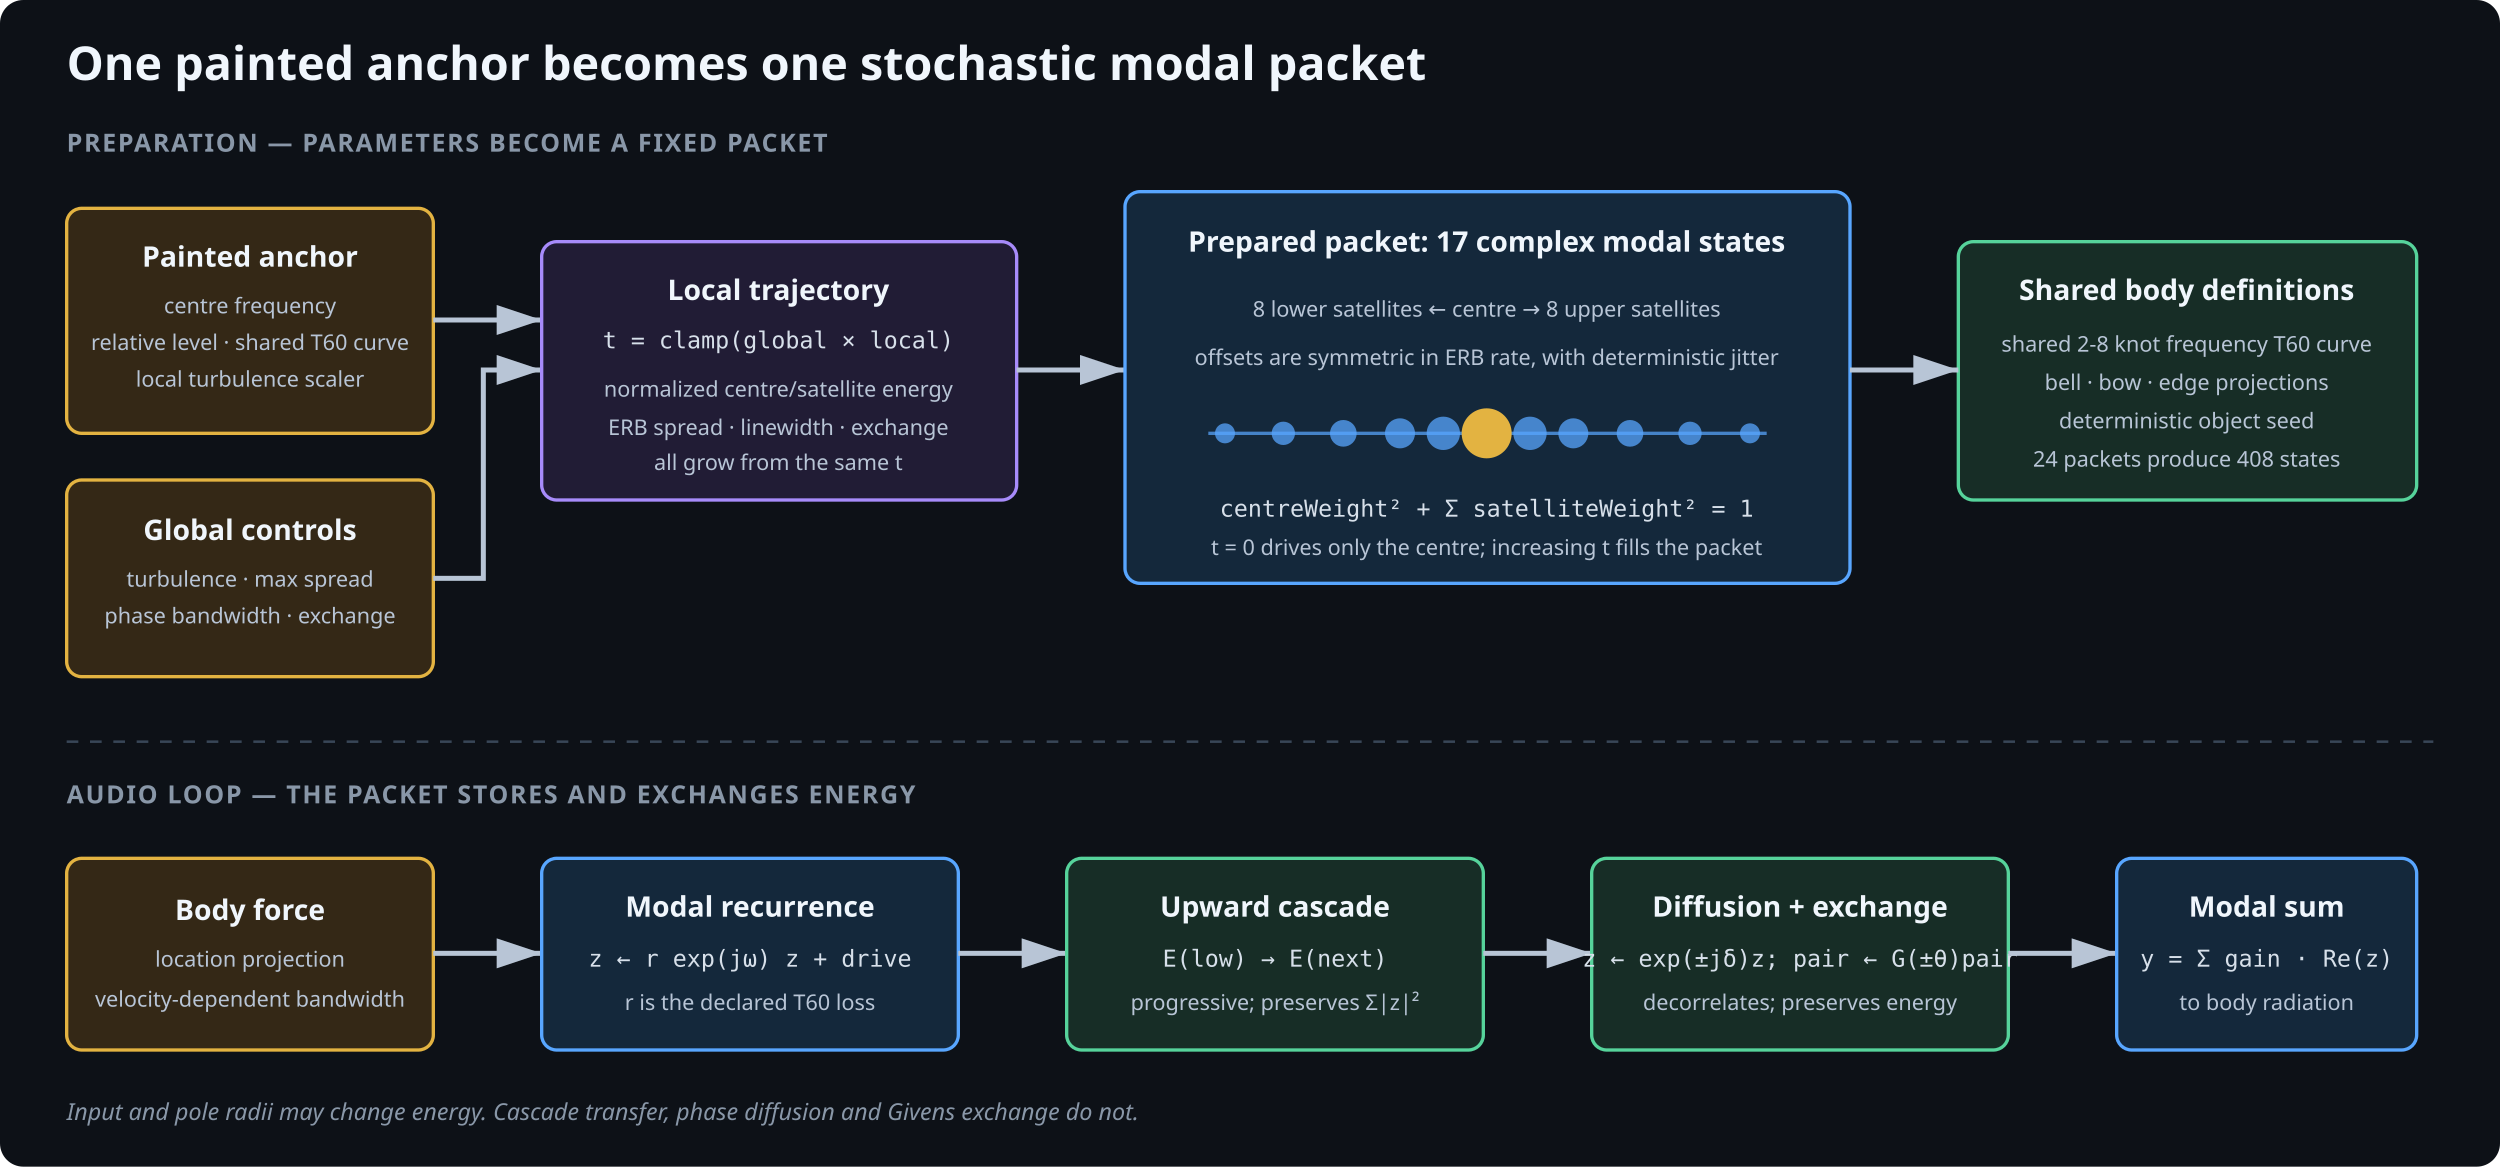
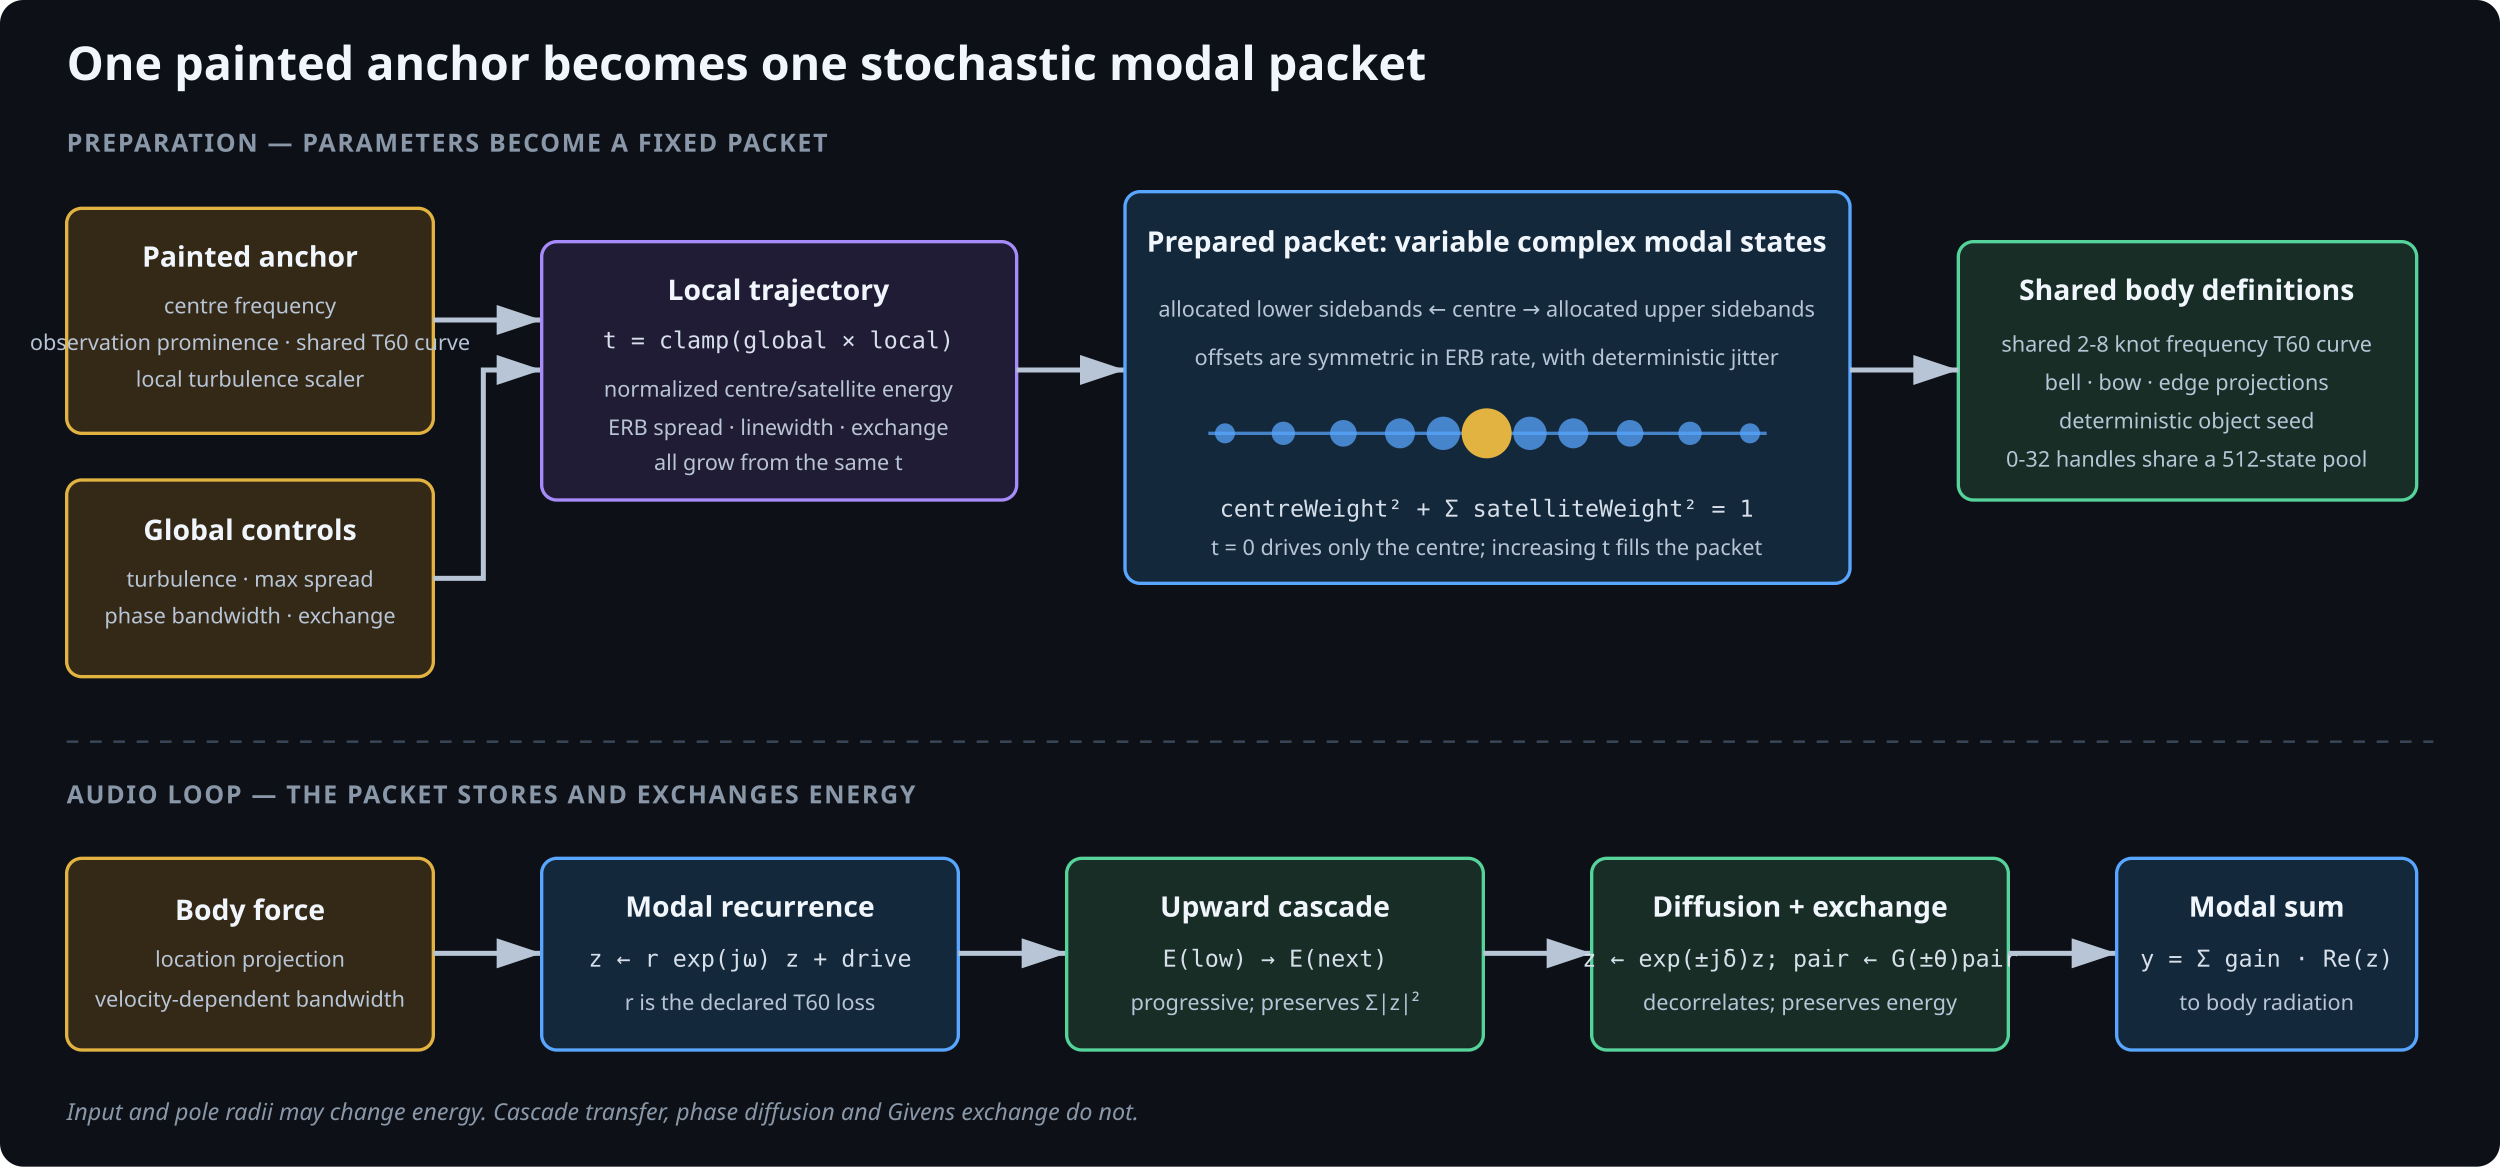
<svg xmlns="http://www.w3.org/2000/svg" width="1500" height="700" viewBox="0 0 1500 700" role="img" aria-labelledby="title description">
  <defs>
    <marker id="arrow" markerWidth="10" markerHeight="10" refX="9" refY="3" orient="auto" markerUnits="strokeWidth">
      <path d="M0,0 L0,6 L9,3 z" fill="#b8c5d6" />
    </marker>
    <style>
      .bg { fill:#0d1117; }
      .title { fill:#f0f6fc; font:700 28px system-ui,sans-serif; }
      .lane { fill:#8997a8; font:600 15px system-ui,sans-serif; letter-spacing:1px; }
      .box { stroke-width:2; rx:9; }
      .control { fill:#342816; stroke:#e3b341; }
      .prepare { fill:#211c35; stroke:#a78bfa; }
      .state { fill:#14283b; stroke:#58a6ff; }
      .passive { fill:#172d26; stroke:#56d39b; }
      .label { fill:#f0f6fc; font:700 17px system-ui,sans-serif; text-anchor:middle; }
      .detail { fill:#b8c5d6; font:13px system-ui,sans-serif; text-anchor:middle; }
      .formula { fill:#d7e0ea; font:14px ui-monospace,SFMono-Regular,Consolas,monospace; text-anchor:middle; }
      .flow { fill:none; stroke:#b8c5d6; stroke-width:3; marker-end:url(#arrow); }
      .boundary { fill:none; stroke:#384657; stroke-width:1.5; stroke-dasharray:7 7; }
      .packet-line { fill:none; stroke:#58a6ff; stroke-width:2; opacity:.72; }
      .satellite { fill:#58a6ff; opacity:.74; }
      .centre { fill:#e3b341; }
      .note { fill:#8997a8; font:italic 14px system-ui,sans-serif; }
    </style>
  </defs>
  <rect class="bg" width="1500" height="700" rx="14" />
  <text class="title" x="40" y="48">One painted anchor becomes one stochastic modal packet</text>
  <text class="lane" x="40" y="91">PREPARATION — PARAMETERS BECOME A FIXED PACKET</text>
  <rect class="box control" x="40" y="125" width="220" height="135" />
  <text class="label" x="150" y="160">Painted anchor</text>
  <text class="detail" x="150" y="188">centre frequency</text>
-   <text class="detail" x="150" y="210">relative level · shared T60 curve</text>
+   <text class="detail" x="150" y="210">observation prominence · shared T60 curve</text>
  <text class="detail" x="150" y="232">local turbulence scaler</text>
  <rect class="box control" x="40" y="288" width="220" height="118" />
  <text class="label" x="150" y="324">Global controls</text>
  <text class="detail" x="150" y="352">turbulence · max spread</text>
  <text class="detail" x="150" y="374">phase bandwidth · exchange</text>
  <path class="flow" d="M260 192 H325" />
  <path class="flow" d="M260 347 H290 V222 H325" />
  <rect class="box prepare" x="325" y="145" width="285" height="155" />
  <text class="label" x="467" y="180">Local trajectory</text>
  <text class="formula" x="467" y="209">t = clamp(global × local)</text>
  <text class="detail" x="467" y="238">normalized centre/satellite energy</text>
  <text class="detail" x="467" y="261">ERB spread · linewidth · exchange</text>
  <text class="detail" x="467" y="282">all grow from the same t</text>
  <path class="flow" d="M610 222 H675" />
  <rect class="box state" x="675" y="115" width="435" height="235" />
-   <text class="label" x="892" y="151">Prepared packet: 17 complex modal states</text>
+   <text class="label" x="892" y="151">Prepared packet: variable complex modal states</text>
  <line class="packet-line" x1="725" y1="260" x2="1060" y2="260" />
  <circle class="satellite" cx="735" cy="260" r="6" />
  <circle class="satellite" cx="770" cy="260" r="7" />
  <circle class="satellite" cx="806" cy="260" r="8" />
  <circle class="satellite" cx="840" cy="260" r="9" />
  <circle class="satellite" cx="866" cy="260" r="10" />
  <circle class="centre" cx="892" cy="260" r="15" />
  <circle class="satellite" cx="918" cy="260" r="10" />
  <circle class="satellite" cx="944" cy="260" r="9" />
  <circle class="satellite" cx="978" cy="260" r="8" />
  <circle class="satellite" cx="1014" cy="260" r="7" />
  <circle class="satellite" cx="1050" cy="260" r="6" />
-   <text class="detail" x="892" y="190">8 lower satellites ← centre → 8 upper satellites</text>
+   <text class="detail" x="892" y="190">allocated lower sidebands ← centre → allocated upper sidebands</text>
  <text class="detail" x="892" y="219">offsets are symmetric in ERB rate, with deterministic jitter</text>
  <text class="formula" x="892" y="310">centreWeight² + Σ satelliteWeight² = 1</text>
  <text class="detail" x="892" y="333">t = 0 drives only the centre; increasing t fills the packet</text>
  <rect class="box passive" x="1175" y="145" width="275" height="155" />
  <text class="label" x="1312" y="180">Shared body definitions</text>
  <text class="detail" x="1312" y="211">shared 2-8 knot frequency T60 curve</text>
  <text class="detail" x="1312" y="234">bell · bow · edge projections</text>
  <text class="detail" x="1312" y="257">deterministic object seed</text>
-   <text class="detail" x="1312" y="280">24 packets produce 408 states</text>
+   <text class="detail" x="1312" y="280">0-32 handles share a 512-state pool</text>
  <path class="flow" d="M1110 222 H1175" />
  <line class="boundary" x1="40" y1="445" x2="1460" y2="445" />
  <text class="lane" x="40" y="482">AUDIO LOOP — THE PACKET STORES AND EXCHANGES ENERGY</text>
  <rect class="box control" x="40" y="515" width="220" height="115" />
  <text class="label" x="150" y="552">Body force</text>
  <text class="detail" x="150" y="580">location projection</text>
  <text class="detail" x="150" y="604">velocity-dependent bandwidth</text>
  <path class="flow" d="M260 572 H325" />
  <rect class="box state" x="325" y="515" width="250" height="115" />
  <text class="label" x="450" y="550">Modal recurrence</text>
  <text class="formula" x="450" y="580">z ← r exp(jω) z + drive</text>
  <text class="detail" x="450" y="606">r is the declared T60 loss</text>
  <path class="flow" d="M575 572 H640" />
  <rect class="box passive" x="640" y="515" width="250" height="115" />
  <text class="label" x="765" y="550">Upward cascade</text>
  <text class="formula" x="765" y="580">E(low) → E(next)</text>
  <text class="detail" x="765" y="606">progressive; preserves Σ|z|²</text>
  <path class="flow" d="M890 572 H955" />
  <rect class="box passive" x="955" y="515" width="250" height="115" />
  <text class="label" x="1080" y="550">Diffusion + exchange</text>
  <text class="formula" x="1080" y="580">z ← exp(±jδ)z; pair ← G(±θ)pair</text>
  <text class="detail" x="1080" y="606">decorrelates; preserves energy</text>
  <path class="flow" d="M1205 572 H1270" />
  <rect class="box state" x="1270" y="515" width="180" height="115" />
  <text class="label" x="1360" y="550">Modal sum</text>
  <text class="formula" x="1360" y="580">y = Σ gain · Re(z)</text>
  <text class="detail" x="1360" y="606">to body radiation</text>
  <text class="note" x="40" y="672">Input and pole radii may change energy. Cascade transfer, phase diffusion and Givens exchange do not.</text>
</svg>
